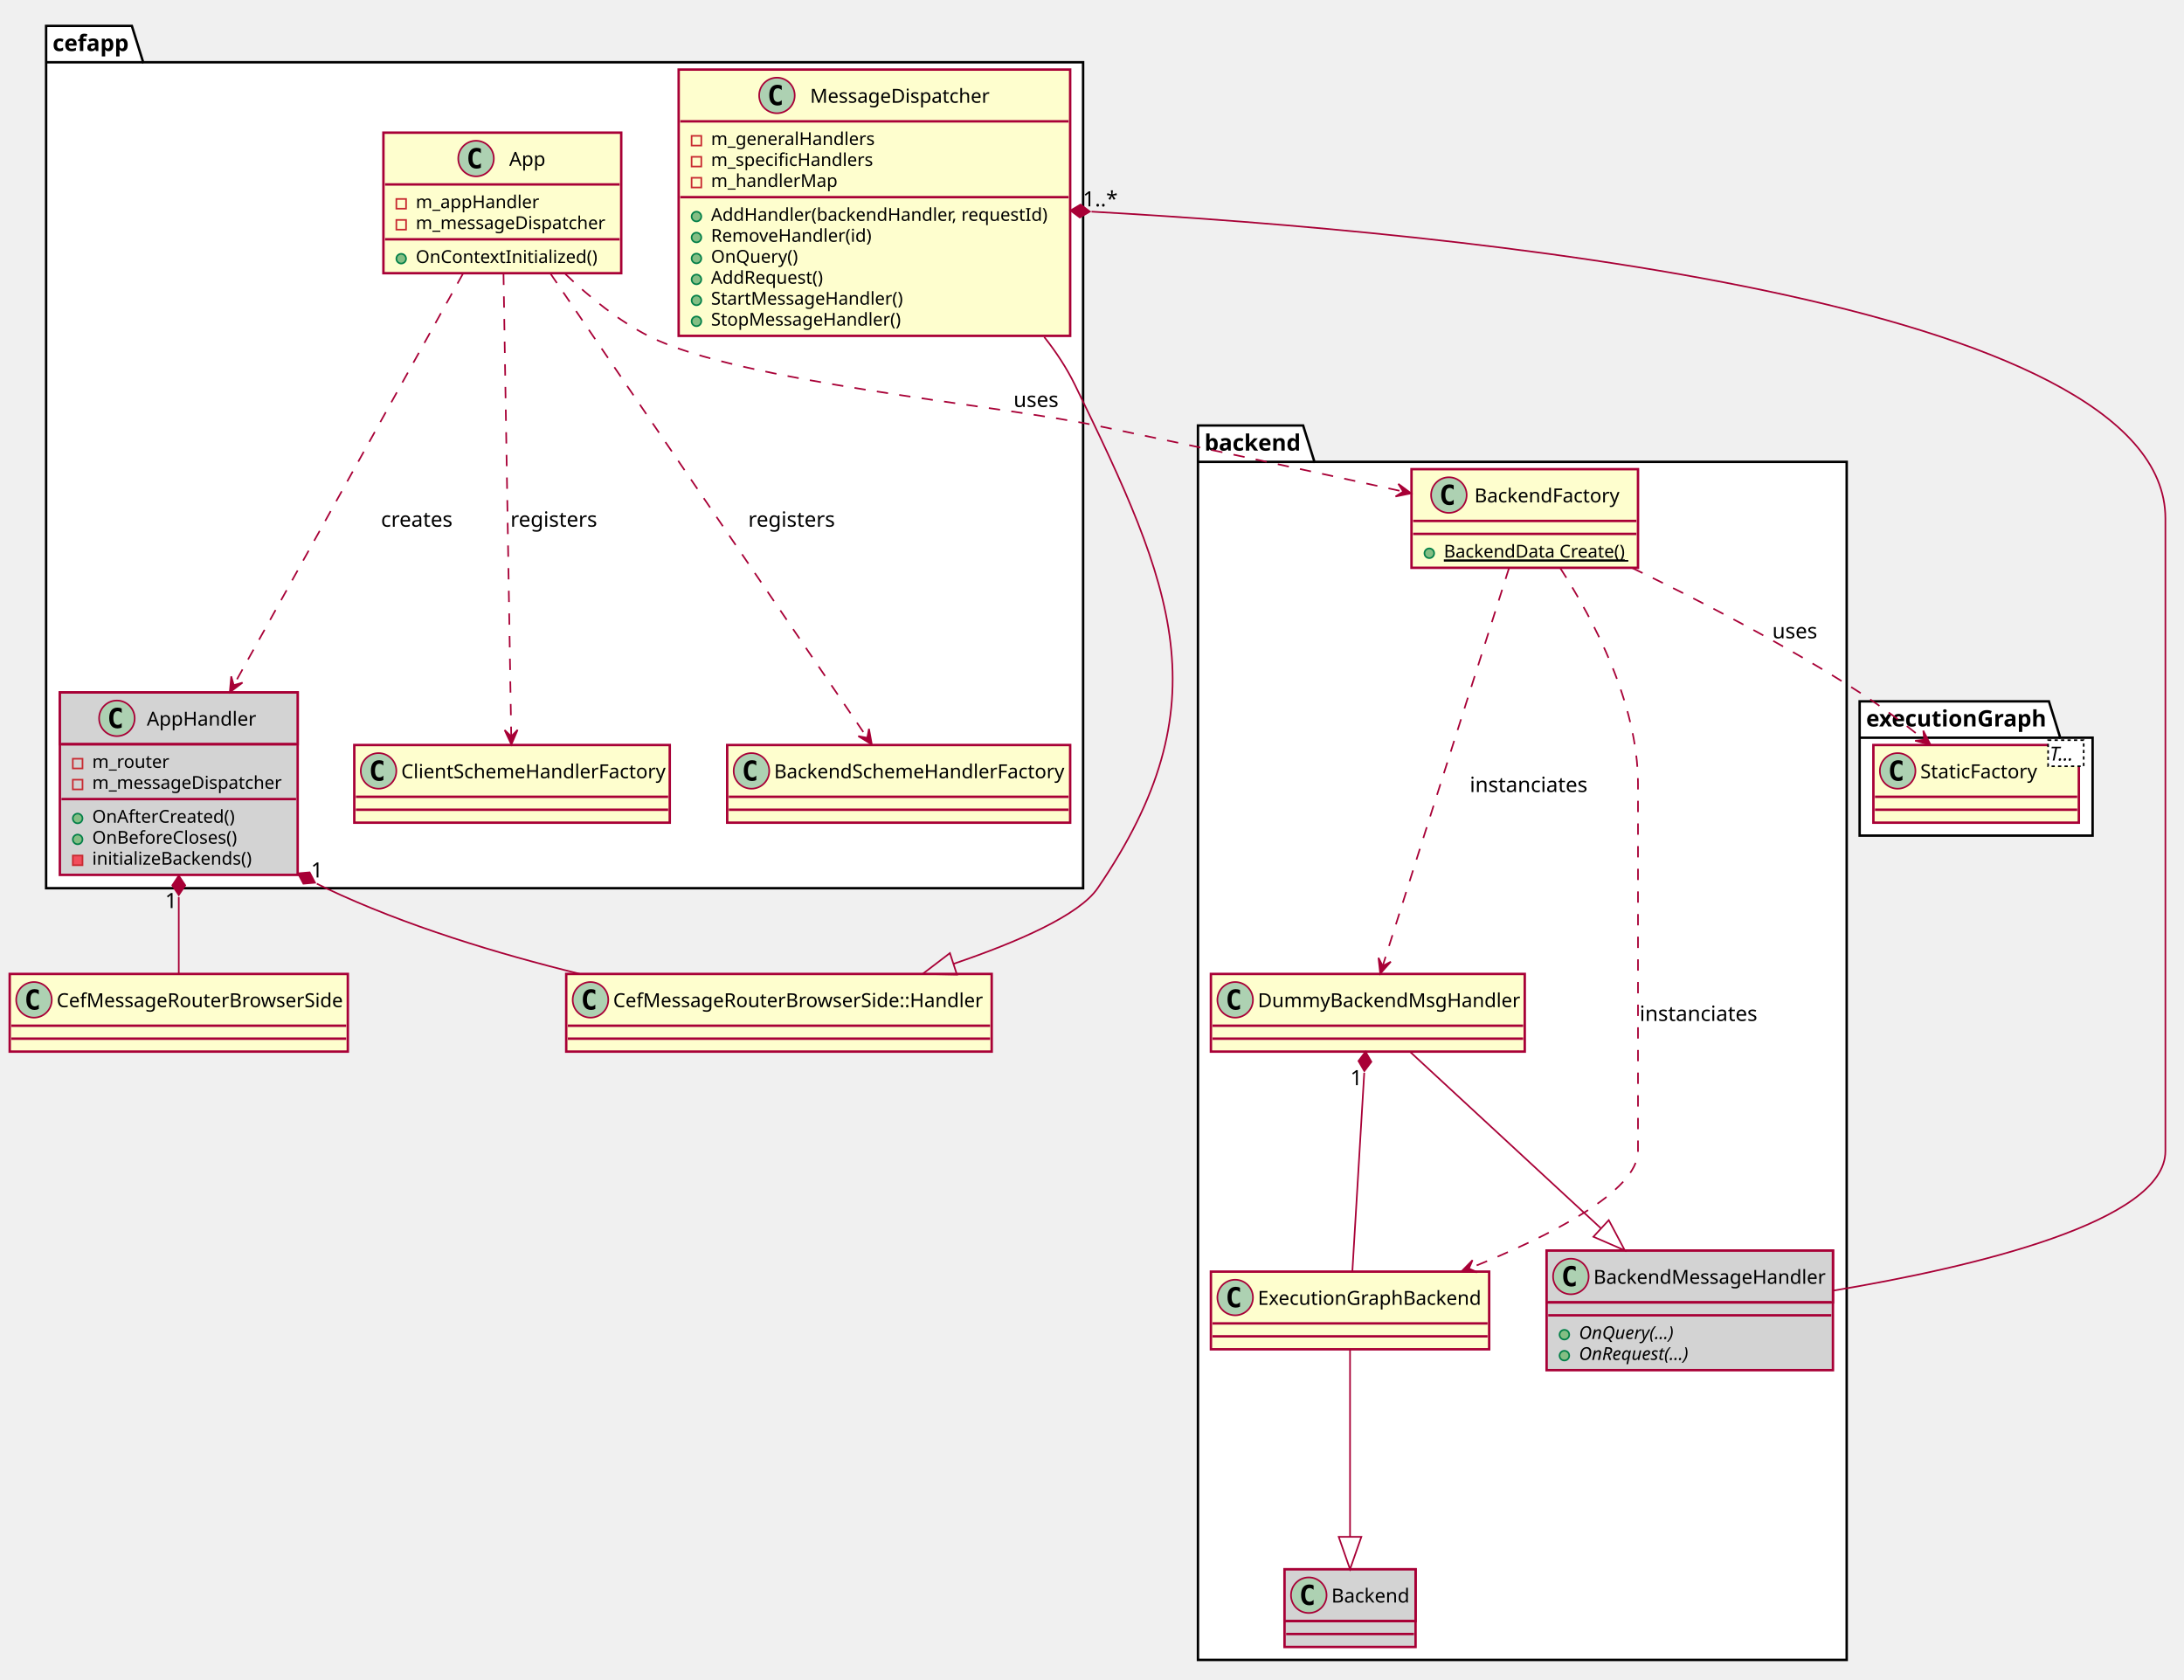
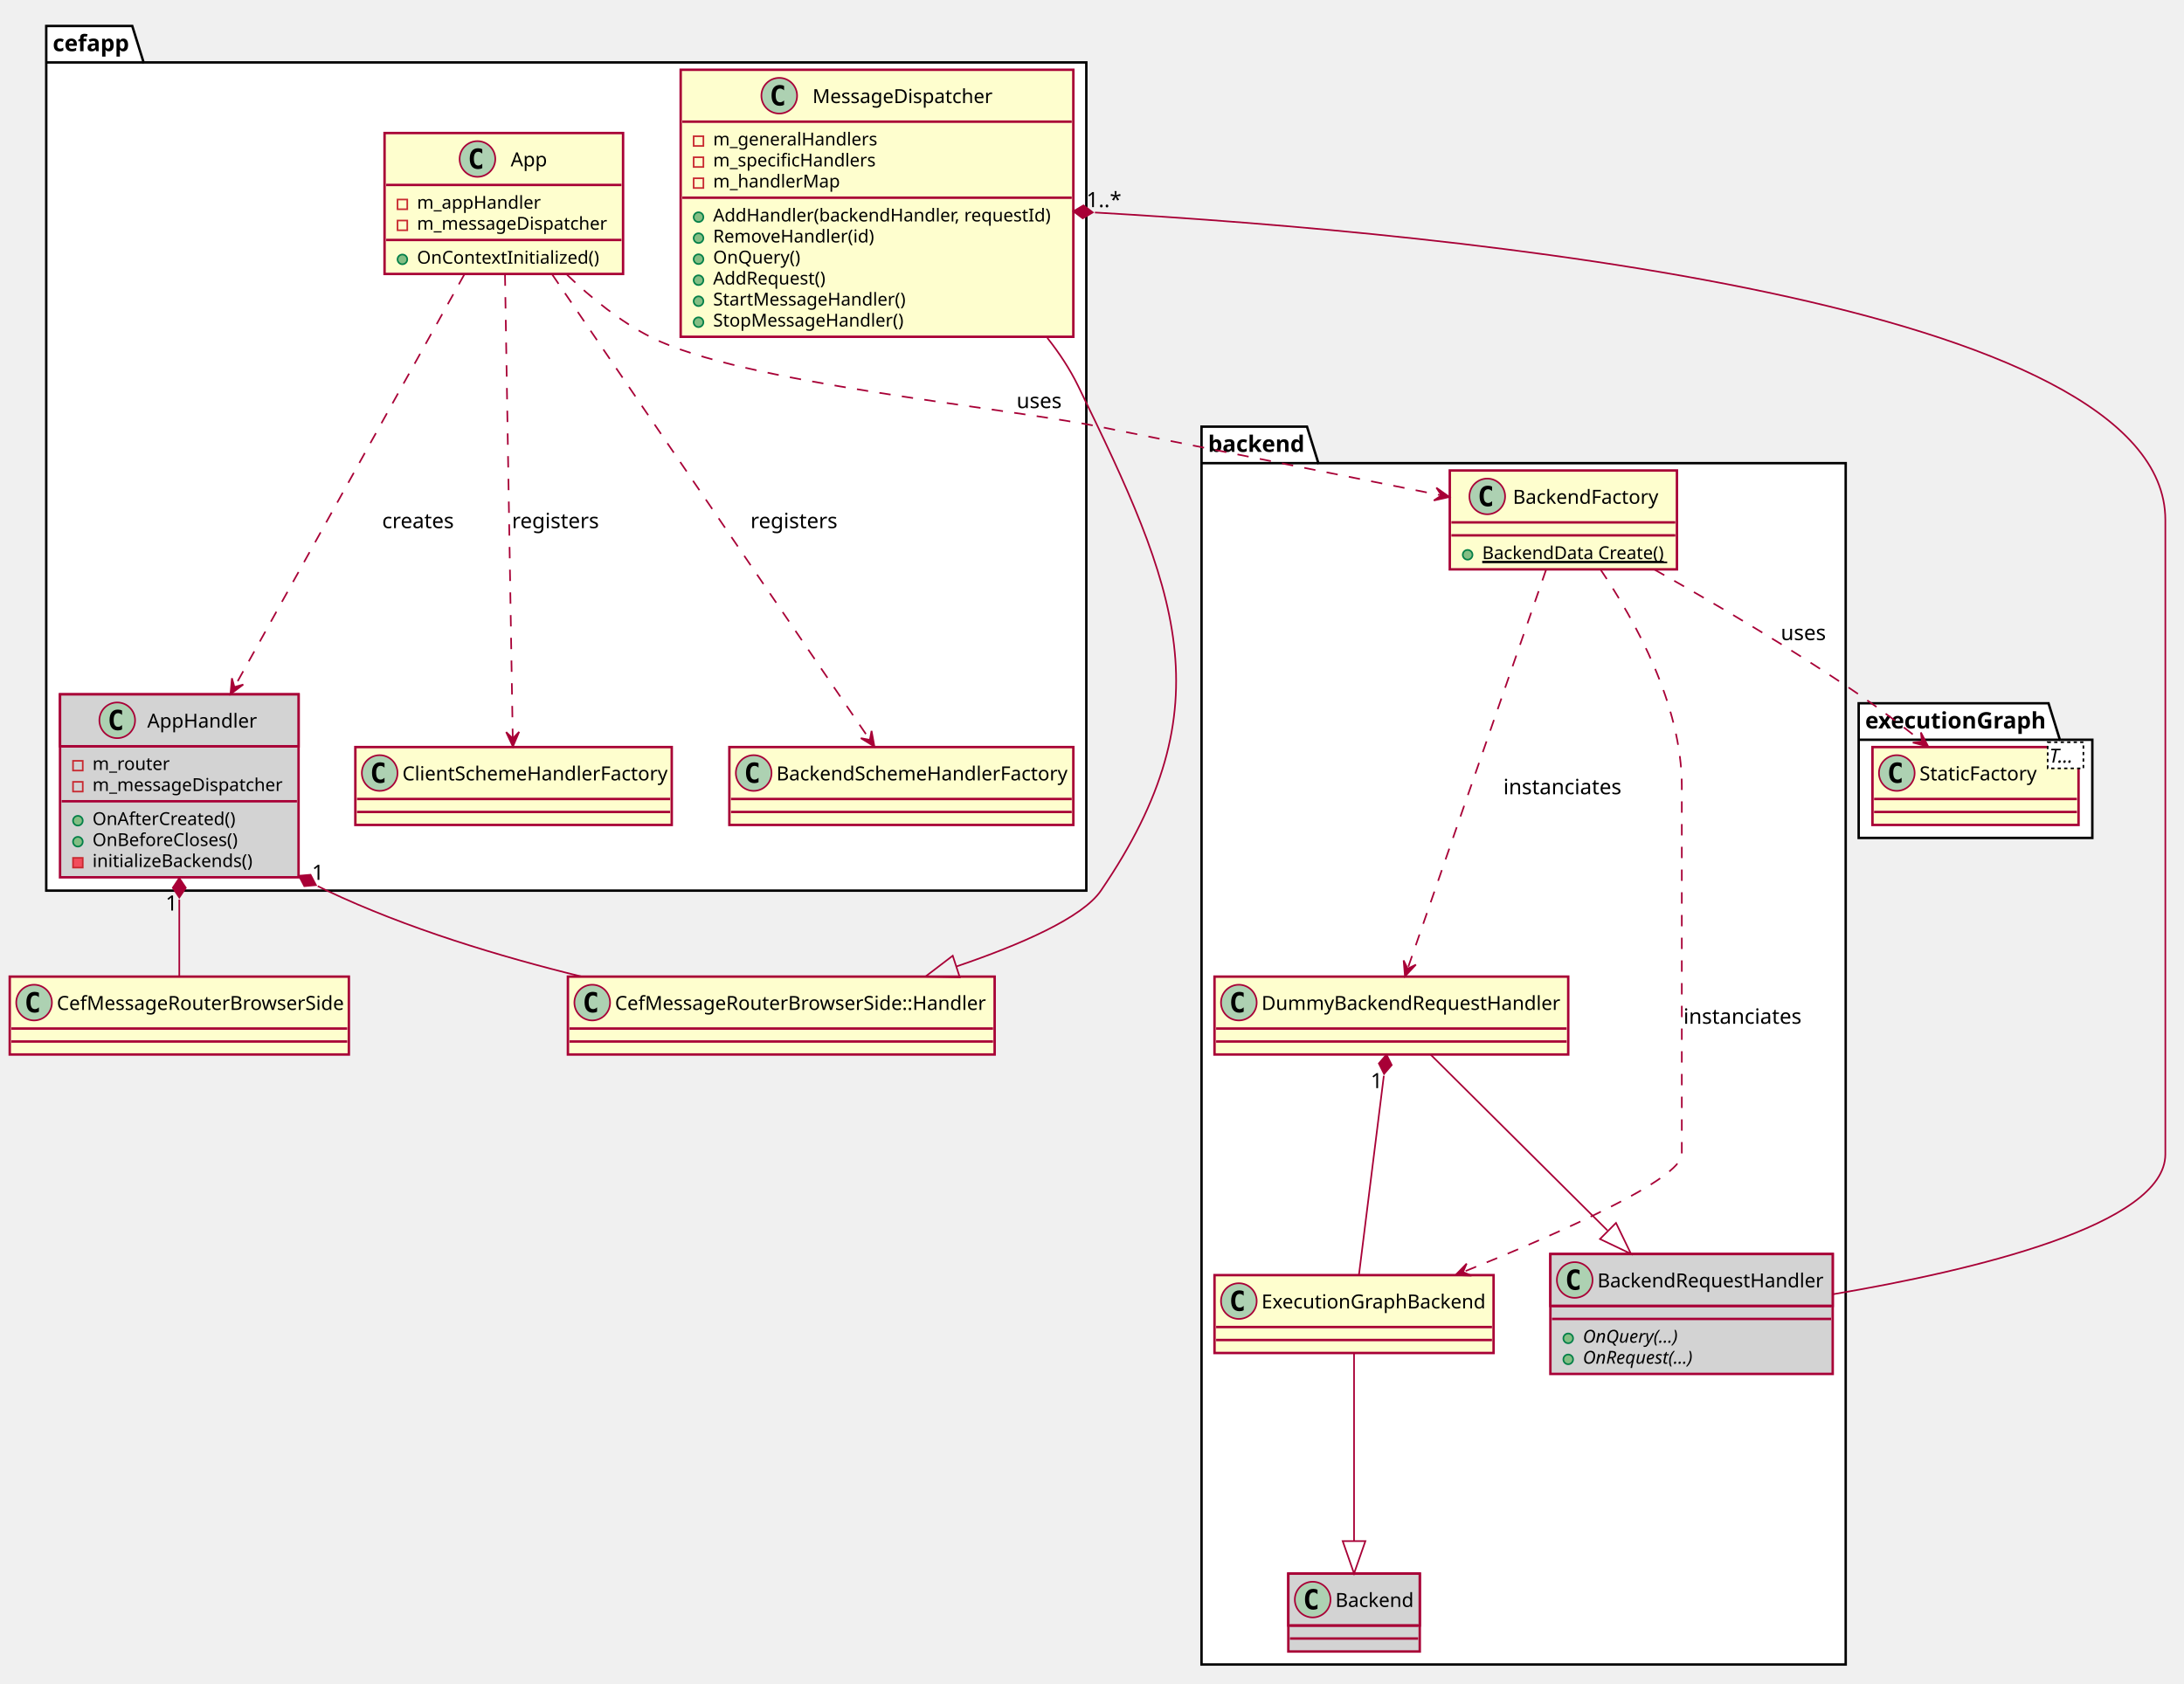
- <svg xmlns="http://www.w3.org/2000/svg" contentScriptType="application/ecmascript" contentStyleType="text/css" height="1038px" preserveAspectRatio="none" style="width:1350px;height:1038px;" version="1.1" viewBox="0 0 1350 1038" width="1350px" zoomAndPan="magnify">
+ <svg xmlns="http://www.w3.org/2000/svg" contentScriptType="application/ecmascript" contentStyleType="text/css" height="1038px" preserveAspectRatio="none" style="width:1346px;height:1038px;" version="1.1" viewBox="0 0 1346 1038" width="1346px" zoomAndPan="magnify">
  <defs />
  <g>
    <polygon fill="#FFFFFF" points="28.5,16,81.5,16,88.5,38.488,669.5,38.488,669.5,549,28.5,549,28.5,16" style="stroke: #000000; stroke-width: 1.5;" />
    <line style="stroke: #000000; stroke-width: 1.5;" x1="28.5" x2="88.5" y1="38.488" y2="38.488" />
    <text fill="#000000" font-family="sans-serif" font-size="14" font-weight="bold" lengthAdjust="spacingAndGlyphs" textLength="47" x="32.5" y="31.535">cefapp</text>
-     <polygon fill="#FFFFFF" points="740.5,263,805.5,263,812.5,285.488,1141.5,285.488,1141.5,1026,740.5,1026,740.5,263" style="stroke: #000000; stroke-width: 1.5;" />
+     <polygon fill="#FFFFFF" points="740.5,263,805.5,263,812.5,285.488,1137.5,285.488,1137.5,1026,740.5,1026,740.5,263" style="stroke: #000000; stroke-width: 1.5;" />
    <line style="stroke: #000000; stroke-width: 1.5;" x1="740.5" x2="812.5" y1="285.488" y2="285.488" />
    <text fill="#000000" font-family="sans-serif" font-size="14" font-weight="bold" lengthAdjust="spacingAndGlyphs" textLength="59" x="744.5" y="278.535">backend</text>
-     <polygon fill="#FFFFFF" points="1149.5,433.5,1266.5,433.5,1273.5,455.988,1293.5,455.988,1293.5,516.5,1149.5,516.5,1149.5,433.5" style="stroke: #000000; stroke-width: 1.5;" />
-     <line style="stroke: #000000; stroke-width: 1.5;" x1="1149.5" x2="1273.5" y1="455.988" y2="455.988" />
-     <text fill="#000000" font-family="sans-serif" font-size="14" font-weight="bold" lengthAdjust="spacingAndGlyphs" textLength="111" x="1153.5" y="449.035">executionGraph</text>
+     <polygon fill="#FFFFFF" points="1145.5,433.5,1262.5,433.5,1269.5,455.988,1289.5,455.988,1289.5,516.5,1145.5,516.5,1145.5,433.5" style="stroke: #000000; stroke-width: 1.5;" />
+     <line style="stroke: #000000; stroke-width: 1.5;" x1="1145.5" x2="1269.5" y1="455.988" y2="455.988" />
+     <text fill="#000000" font-family="sans-serif" font-size="14" font-weight="bold" lengthAdjust="spacingAndGlyphs" textLength="111" x="1149.5" y="449.035">executionGraph</text>
    <rect fill="#FEFECE" height="86.865" id="cefapp::App" style="stroke: #A80036; stroke-width: 1.5;" width="147" x="237" y="82" />
    <ellipse cx="294.25" cy="98" fill="#ADD1B2" rx="11" ry="11" style="stroke: #A80036; stroke-width: 1.0;" />
    <path d="M297.223,103.643 Q296.642,103.942 296.003,104.091 Q295.364,104.241 294.658,104.241 Q292.151,104.241 290.832,102.589 Q289.512,100.937 289.512,97.816 Q289.512,94.686 290.832,93.035 Q292.151,91.383 294.658,91.383 Q295.364,91.383 296.011,91.532 Q296.659,91.682 297.223,91.981 L297.223,94.703 Q296.592,94.122 295.999,93.852 Q295.405,93.582 294.774,93.582 Q293.43,93.582 292.745,94.649 Q292.06,95.716 292.06,97.816 Q292.06,99.908 292.745,100.974 Q293.43,102.041 294.774,102.041 Q295.405,102.041 295.999,101.771 Q296.592,101.501 297.223,100.92 Z " />
    <text fill="#000000" font-family="sans-serif" font-size="12" lengthAdjust="spacingAndGlyphs" textLength="24" x="314.75" y="102.535">App</text>
    <line style="stroke: #A80036; stroke-width: 1.5;" x1="238" x2="383" y1="114" y2="114" />
    <rect fill="none" height="6" style="stroke: #C82930; stroke-width: 1.0;" width="6" x="245" y="122.978" />
    <text fill="#000000" font-family="sans-serif" font-size="11" lengthAdjust="spacingAndGlyphs" textLength="78" x="257" y="128.635">m_appHandler</text>
    <rect fill="none" height="6" style="stroke: #C82930; stroke-width: 1.0;" width="6" x="245" y="135.933" />
    <text fill="#000000" font-family="sans-serif" font-size="11" lengthAdjust="spacingAndGlyphs" textLength="121" x="257" y="141.59">m_messageDispatcher</text>
    <line style="stroke: #A80036; stroke-width: 1.5;" x1="238" x2="383" y1="147.91" y2="147.91" />
    <ellipse cx="248" cy="159.888" fill="#84BE84" rx="3" ry="3" style="stroke: #038048; stroke-width: 1.0;" />
    <text fill="#000000" font-family="sans-serif" font-size="11" lengthAdjust="spacingAndGlyphs" textLength="118" x="257" y="162.545">OnContextInitialized()</text>
    <rect fill="#D3D3D3" height="112.775" id="cefapp::AppHandler" style="stroke: #A80036; stroke-width: 1.5;" width="147" x="37" y="428" />
    <rect fill="#D3D3D3" height="32" style="stroke: #A80036; stroke-width: 1.5;" width="147" x="37" y="428" />
    <ellipse cx="72.25" cy="444" fill="#ADD1B2" rx="11" ry="11" style="stroke: #A80036; stroke-width: 1.0;" />
    <path d="M75.223,449.643 Q74.642,449.942 74.003,450.091 Q73.364,450.241 72.658,450.241 Q70.151,450.241 68.832,448.589 Q67.512,446.937 67.512,443.816 Q67.512,440.687 68.832,439.035 Q70.151,437.383 72.658,437.383 Q73.364,437.383 74.011,437.532 Q74.659,437.682 75.223,437.981 L75.223,440.703 Q74.592,440.122 73.999,439.852 Q73.405,439.582 72.774,439.582 Q71.43,439.582 70.745,440.649 Q70.06,441.716 70.06,443.816 Q70.06,445.908 70.745,446.974 Q71.43,448.041 72.774,448.041 Q73.405,448.041 73.999,447.771 Q74.592,447.502 75.223,446.92 Z " />
    <text fill="#000000" font-family="sans-serif" font-size="12" lengthAdjust="spacingAndGlyphs" textLength="70" x="90.75" y="448.535">AppHandler</text>
    <line style="stroke: #A80036; stroke-width: 1.5;" x1="38" x2="183" y1="460" y2="460" />
    <rect fill="none" height="6" style="stroke: #C82930; stroke-width: 1.0;" width="6" x="45" y="468.978" />
    <text fill="#000000" font-family="sans-serif" font-size="11" lengthAdjust="spacingAndGlyphs" textLength="50" x="57" y="474.635">m_router</text>
    <rect fill="none" height="6" style="stroke: #C82930; stroke-width: 1.0;" width="6" x="45" y="481.933" />
    <text fill="#000000" font-family="sans-serif" font-size="11" lengthAdjust="spacingAndGlyphs" textLength="121" x="57" y="487.59">m_messageDispatcher</text>
    <line style="stroke: #A80036; stroke-width: 1.5;" x1="38" x2="183" y1="493.91" y2="493.91" />
    <ellipse cx="48" cy="505.888" fill="#84BE84" rx="3" ry="3" style="stroke: #038048; stroke-width: 1.0;" />
    <text fill="#000000" font-family="sans-serif" font-size="11" lengthAdjust="spacingAndGlyphs" textLength="93" x="57" y="508.545">OnAfterCreated()</text>
    <ellipse cx="48" cy="518.843" fill="#84BE84" rx="3" ry="3" style="stroke: #038048; stroke-width: 1.0;" />
    <text fill="#000000" font-family="sans-serif" font-size="11" lengthAdjust="spacingAndGlyphs" textLength="94" x="57" y="521.5">OnBeforeCloses()</text>
    <rect fill="#F24D5C" height="6" style="stroke: #C82930; stroke-width: 1.0;" width="6" x="45" y="528.798" />
    <text fill="#000000" font-family="sans-serif" font-size="11" lengthAdjust="spacingAndGlyphs" textLength="102" x="57" y="534.455">initializeBackends()</text>
    <rect fill="#FEFECE" height="164.596" id="cefapp::MessageDispatcher" style="stroke: #A80036; stroke-width: 1.5;" width="242" x="419.5" y="43" />
    <ellipse cx="480.25" cy="59" fill="#ADD1B2" rx="11" ry="11" style="stroke: #A80036; stroke-width: 1.0;" />
    <path d="M483.223,64.643 Q482.642,64.942 482.003,65.091 Q481.364,65.241 480.658,65.241 Q478.151,65.241 476.832,63.589 Q475.512,61.937 475.512,58.816 Q475.512,55.687 476.832,54.035 Q478.151,52.383 480.658,52.383 Q481.364,52.383 482.011,52.532 Q482.659,52.682 483.223,52.98 L483.223,55.703 Q482.592,55.122 481.999,54.852 Q481.405,54.583 480.774,54.583 Q479.43,54.583 478.745,55.649 Q478.06,56.716 478.06,58.816 Q478.06,60.908 478.745,61.974 Q479.43,63.041 480.774,63.041 Q481.405,63.041 481.999,62.771 Q482.592,62.502 483.223,61.92 Z " />
    <text fill="#000000" font-family="sans-serif" font-size="12" lengthAdjust="spacingAndGlyphs" textLength="112" x="500.75" y="63.535">MessageDispatcher</text>
    <line style="stroke: #A80036; stroke-width: 1.5;" x1="420.5" x2="660.5" y1="75" y2="75" />
    <rect fill="none" height="6" style="stroke: #C82930; stroke-width: 1.0;" width="6" x="427.5" y="83.978" />
    <text fill="#000000" font-family="sans-serif" font-size="11" lengthAdjust="spacingAndGlyphs" textLength="104" x="439.5" y="89.635">m_generalHandlers</text>
    <rect fill="none" height="6" style="stroke: #C82930; stroke-width: 1.0;" width="6" x="427.5" y="96.933" />
    <text fill="#000000" font-family="sans-serif" font-size="11" lengthAdjust="spacingAndGlyphs" textLength="105" x="439.5" y="102.59">m_specificHandlers</text>
    <rect fill="none" height="6" style="stroke: #C82930; stroke-width: 1.0;" width="6" x="427.5" y="109.888" />
    <text fill="#000000" font-family="sans-serif" font-size="11" lengthAdjust="spacingAndGlyphs" textLength="79" x="439.5" y="115.545">m_handlerMap</text>
    <line style="stroke: #A80036; stroke-width: 1.5;" x1="420.5" x2="660.5" y1="121.865" y2="121.865" />
    <ellipse cx="430.5" cy="133.843" fill="#84BE84" rx="3" ry="3" style="stroke: #038048; stroke-width: 1.0;" />
    <text fill="#000000" font-family="sans-serif" font-size="11" lengthAdjust="spacingAndGlyphs" textLength="216" x="439.5" y="136.5">AddHandler(backendHandler, requestId)</text>
    <ellipse cx="430.5" cy="146.798" fill="#84BE84" rx="3" ry="3" style="stroke: #038048; stroke-width: 1.0;" />
    <text fill="#000000" font-family="sans-serif" font-size="11" lengthAdjust="spacingAndGlyphs" textLength="102" x="439.5" y="149.455">RemoveHandler(id)</text>
    <ellipse cx="430.5" cy="159.753" fill="#84BE84" rx="3" ry="3" style="stroke: #038048; stroke-width: 1.0;" />
    <text fill="#000000" font-family="sans-serif" font-size="11" lengthAdjust="spacingAndGlyphs" textLength="57" x="439.5" y="162.41">OnQuery()</text>
    <ellipse cx="430.5" cy="172.708" fill="#84BE84" rx="3" ry="3" style="stroke: #038048; stroke-width: 1.0;" />
    <text fill="#000000" font-family="sans-serif" font-size="11" lengthAdjust="spacingAndGlyphs" textLength="73" x="439.5" y="175.365">AddRequest()</text>
    <ellipse cx="430.5" cy="185.663" fill="#84BE84" rx="3" ry="3" style="stroke: #038048; stroke-width: 1.0;" />
    <text fill="#000000" font-family="sans-serif" font-size="11" lengthAdjust="spacingAndGlyphs" textLength="121" x="439.5" y="188.32">StartMessageHandler()</text>
    <ellipse cx="430.5" cy="198.618" fill="#84BE84" rx="3" ry="3" style="stroke: #038048; stroke-width: 1.0;" />
    <text fill="#000000" font-family="sans-serif" font-size="11" lengthAdjust="spacingAndGlyphs" textLength="120" x="439.5" y="201.275">StopMessageHandler()</text>
    <rect fill="#FEFECE" height="48" id="cefapp::ClientSchemeHandlerFactory" style="stroke: #A80036; stroke-width: 1.5;" width="195" x="219" y="460.5" />
    <ellipse cx="234" cy="476.5" fill="#ADD1B2" rx="11" ry="11" style="stroke: #A80036; stroke-width: 1.0;" />
    <path d="M236.973,482.143 Q236.392,482.442 235.753,482.591 Q235.114,482.741 234.408,482.741 Q231.901,482.741 230.582,481.089 Q229.262,479.437 229.262,476.316 Q229.262,473.187 230.582,471.535 Q231.901,469.883 234.408,469.883 Q235.114,469.883 235.761,470.032 Q236.409,470.182 236.973,470.481 L236.973,473.203 Q236.342,472.622 235.749,472.352 Q235.155,472.082 234.524,472.082 Q233.18,472.082 232.495,473.149 Q231.81,474.216 231.81,476.316 Q231.81,478.408 232.495,479.474 Q233.18,480.541 234.524,480.541 Q235.155,480.541 235.749,480.271 Q236.342,480.002 236.973,479.42 Z " />
    <text fill="#000000" font-family="sans-serif" font-size="12" lengthAdjust="spacingAndGlyphs" textLength="163" x="248" y="481.035">ClientSchemeHandlerFactory</text>
    <line style="stroke: #A80036; stroke-width: 1.5;" x1="220" x2="413" y1="492.5" y2="492.5" />
    <line style="stroke: #A80036; stroke-width: 1.5;" x1="220" x2="413" y1="500.5" y2="500.5" />
    <rect fill="#FEFECE" height="48" id="cefapp::BackendSchemeHandlerFactory" style="stroke: #A80036; stroke-width: 1.5;" width="212" x="449.5" y="460.5" />
    <ellipse cx="464.5" cy="476.5" fill="#ADD1B2" rx="11" ry="11" style="stroke: #A80036; stroke-width: 1.0;" />
    <path d="M467.473,482.143 Q466.892,482.442 466.253,482.591 Q465.614,482.741 464.908,482.741 Q462.401,482.741 461.082,481.089 Q459.762,479.437 459.762,476.316 Q459.762,473.187 461.082,471.535 Q462.401,469.883 464.908,469.883 Q465.614,469.883 466.261,470.032 Q466.909,470.182 467.473,470.481 L467.473,473.203 Q466.842,472.622 466.249,472.352 Q465.655,472.082 465.024,472.082 Q463.68,472.082 462.995,473.149 Q462.31,474.216 462.31,476.316 Q462.31,478.408 462.995,479.474 Q463.68,480.541 465.024,480.541 Q465.655,480.541 466.249,480.271 Q466.842,480.002 467.473,479.42 Z " />
    <text fill="#000000" font-family="sans-serif" font-size="12" lengthAdjust="spacingAndGlyphs" textLength="180" x="478.5" y="481.035">BackendSchemeHandlerFactory</text>
    <line style="stroke: #A80036; stroke-width: 1.5;" x1="450.5" x2="660.5" y1="492.5" y2="492.5" />
    <line style="stroke: #A80036; stroke-width: 1.5;" x1="450.5" x2="660.5" y1="500.5" y2="500.5" />
-     <rect fill="#D3D3D3" height="73.91" id="backend::BackendMessageHandler" style="stroke: #A80036; stroke-width: 1.5;" width="177" x="956" y="773" />
-     <rect fill="#D3D3D3" height="32" style="stroke: #A80036; stroke-width: 1.5;" width="177" x="956" y="773" />
-     <ellipse cx="971" cy="789" fill="#ADD1B2" rx="11" ry="11" style="stroke: #A80036; stroke-width: 1.0;" />
-     <path d="M973.973,794.643 Q973.392,794.942 972.753,795.091 Q972.114,795.241 971.408,795.241 Q968.901,795.241 967.582,793.589 Q966.262,791.937 966.262,788.816 Q966.262,785.687 967.582,784.035 Q968.901,782.383 971.408,782.383 Q972.114,782.383 972.761,782.532 Q973.409,782.682 973.973,782.981 L973.973,785.703 Q973.342,785.122 972.749,784.852 Q972.155,784.582 971.524,784.582 Q970.18,784.582 969.495,785.649 Q968.81,786.716 968.81,788.816 Q968.81,790.908 969.495,791.974 Q970.18,793.041 971.524,793.041 Q972.155,793.041 972.749,792.771 Q973.342,792.501 973.973,791.92 Z " />
-     <text fill="#000000" font-family="sans-serif" font-size="12" lengthAdjust="spacingAndGlyphs" textLength="145" x="985" y="793.535">BackendMessageHandler</text>
-     <line style="stroke: #A80036; stroke-width: 1.5;" x1="957" x2="1132" y1="805" y2="805" />
-     <line style="stroke: #A80036; stroke-width: 1.5;" x1="957" x2="1132" y1="813" y2="813" />
-     <ellipse cx="967" cy="824.977" fill="#84BE84" rx="3" ry="3" style="stroke: #038048; stroke-width: 1.0;" />
-     <text fill="#000000" font-family="sans-serif" font-size="11" font-style="italic" lengthAdjust="spacingAndGlyphs" textLength="66" x="976" y="827.635">OnQuery(...)</text>
-     <ellipse cx="967" cy="837.933" fill="#84BE84" rx="3" ry="3" style="stroke: #038048; stroke-width: 1.0;" />
-     <text fill="#000000" font-family="sans-serif" font-size="11" font-style="italic" lengthAdjust="spacingAndGlyphs" textLength="76" x="976" y="840.59">OnRequest(...)</text>
+     <rect fill="#D3D3D3" height="73.91" id="backend::BackendRequestHandler" style="stroke: #A80036; stroke-width: 1.5;" width="174" x="955.5" y="773" />
+     <rect fill="#D3D3D3" height="32" style="stroke: #A80036; stroke-width: 1.5;" width="174" x="955.5" y="773" />
+     <ellipse cx="970.5" cy="789" fill="#ADD1B2" rx="11" ry="11" style="stroke: #A80036; stroke-width: 1.0;" />
+     <path d="M973.473,794.643 Q972.892,794.942 972.253,795.091 Q971.614,795.241 970.908,795.241 Q968.401,795.241 967.082,793.589 Q965.762,791.937 965.762,788.816 Q965.762,785.687 967.082,784.035 Q968.401,782.383 970.908,782.383 Q971.614,782.383 972.261,782.532 Q972.909,782.682 973.473,782.981 L973.473,785.703 Q972.842,785.122 972.249,784.852 Q971.655,784.582 971.024,784.582 Q969.68,784.582 968.995,785.649 Q968.31,786.716 968.31,788.816 Q968.31,790.908 968.995,791.974 Q969.68,793.041 971.024,793.041 Q971.655,793.041 972.249,792.771 Q972.842,792.501 973.473,791.92 Z " />
+     <text fill="#000000" font-family="sans-serif" font-size="12" lengthAdjust="spacingAndGlyphs" textLength="142" x="984.5" y="793.535">BackendRequestHandler</text>
+     <line style="stroke: #A80036; stroke-width: 1.5;" x1="956.5" x2="1128.5" y1="805" y2="805" />
+     <line style="stroke: #A80036; stroke-width: 1.5;" x1="956.5" x2="1128.5" y1="813" y2="813" />
+     <ellipse cx="966.5" cy="824.977" fill="#84BE84" rx="3" ry="3" style="stroke: #038048; stroke-width: 1.0;" />
+     <text fill="#000000" font-family="sans-serif" font-size="11" font-style="italic" lengthAdjust="spacingAndGlyphs" textLength="66" x="975.5" y="827.635">OnQuery(...)</text>
+     <ellipse cx="966.5" cy="837.933" fill="#84BE84" rx="3" ry="3" style="stroke: #038048; stroke-width: 1.0;" />
+     <text fill="#000000" font-family="sans-serif" font-size="11" font-style="italic" lengthAdjust="spacingAndGlyphs" textLength="76" x="975.5" y="840.59">OnRequest(...)</text>
    <rect fill="#D3D3D3" height="48" id="backend::Backend" style="stroke: #A80036; stroke-width: 1.5;" width="81" x="794" y="970" />
    <rect fill="#D3D3D3" height="32" style="stroke: #A80036; stroke-width: 1.5;" width="81" x="794" y="970" />
    <ellipse cx="809" cy="986" fill="#ADD1B2" rx="11" ry="11" style="stroke: #A80036; stroke-width: 1.0;" />
    <path d="M811.973,991.643 Q811.392,991.942 810.753,992.091 Q810.114,992.241 809.408,992.241 Q806.901,992.241 805.582,990.589 Q804.262,988.937 804.262,985.816 Q804.262,982.687 805.582,981.035 Q806.901,979.383 809.408,979.383 Q810.114,979.383 810.761,979.532 Q811.409,979.682 811.973,979.981 L811.973,982.703 Q811.342,982.122 810.749,981.852 Q810.155,981.582 809.524,981.582 Q808.18,981.582 807.495,982.649 Q806.81,983.716 806.81,985.816 Q806.81,987.908 807.495,988.974 Q808.18,990.041 809.524,990.041 Q810.155,990.041 810.749,989.771 Q811.342,989.501 811.973,988.92 Z " />
    <text fill="#000000" font-family="sans-serif" font-size="12" lengthAdjust="spacingAndGlyphs" textLength="49" x="823" y="990.535">Backend</text>
    <line style="stroke: #A80036; stroke-width: 1.5;" x1="795" x2="874" y1="1002" y2="1002" />
    <line style="stroke: #A80036; stroke-width: 1.5;" x1="795" x2="874" y1="1010" y2="1010" />
-     <rect fill="#FEFECE" height="60.955" id="backend::BackendFactory" style="stroke: #A80036; stroke-width: 1.5;" width="140" x="872.5" y="290" />
-     <ellipse cx="895.6" cy="306" fill="#ADD1B2" rx="11" ry="11" style="stroke: #A80036; stroke-width: 1.0;" />
-     <path d="M898.573,311.643 Q897.992,311.942 897.353,312.091 Q896.714,312.241 896.008,312.241 Q893.501,312.241 892.182,310.589 Q890.862,308.937 890.862,305.816 Q890.862,302.687 892.182,301.035 Q893.501,299.383 896.008,299.383 Q896.714,299.383 897.361,299.532 Q898.009,299.682 898.573,299.981 L898.573,302.703 Q897.942,302.122 897.349,301.852 Q896.755,301.582 896.124,301.582 Q894.78,301.582 894.095,302.649 Q893.41,303.716 893.41,305.816 Q893.41,307.908 894.095,308.974 Q894.78,310.041 896.124,310.041 Q896.755,310.041 897.349,309.771 Q897.942,309.502 898.573,308.92 Z " />
-     <text fill="#000000" font-family="sans-serif" font-size="12" lengthAdjust="spacingAndGlyphs" textLength="90" x="911.4" y="310.535">BackendFactory</text>
-     <line style="stroke: #A80036; stroke-width: 1.5;" x1="873.5" x2="1011.5" y1="322" y2="322" />
-     <line style="stroke: #A80036; stroke-width: 1.5;" x1="873.5" x2="1011.5" y1="330" y2="330" />
-     <ellipse cx="883.5" cy="341.978" fill="#84BE84" rx="3" ry="3" style="stroke: #038048; stroke-width: 1.0;" />
-     <text fill="#000000" font-family="sans-serif" font-size="11" lengthAdjust="spacingAndGlyphs" text-decoration="underline" textLength="114" x="892.5" y="344.635">BackendData Create()</text>
-     <line style="stroke: #000000; stroke-width: 1.0;" x1="892.5" x2="1006.5" y1="346.635" y2="346.635" />
-     <rect fill="#FEFECE" height="48" id="backend::DummyBackendMsgHandler" style="stroke: #A80036; stroke-width: 1.5;" width="194" x="748.5" y="602" />
+     <rect fill="#FEFECE" height="60.955" id="backend::BackendFactory" style="stroke: #A80036; stroke-width: 1.5;" width="140" x="893.5" y="290" />
+     <ellipse cx="916.6" cy="306" fill="#ADD1B2" rx="11" ry="11" style="stroke: #A80036; stroke-width: 1.0;" />
+     <path d="M919.573,311.643 Q918.992,311.942 918.353,312.091 Q917.714,312.241 917.008,312.241 Q914.501,312.241 913.182,310.589 Q911.862,308.937 911.862,305.816 Q911.862,302.687 913.182,301.035 Q914.501,299.383 917.008,299.383 Q917.714,299.383 918.361,299.532 Q919.009,299.682 919.573,299.981 L919.573,302.703 Q918.942,302.122 918.349,301.852 Q917.755,301.582 917.124,301.582 Q915.78,301.582 915.095,302.649 Q914.41,303.716 914.41,305.816 Q914.41,307.908 915.095,308.974 Q915.78,310.041 917.124,310.041 Q917.755,310.041 918.349,309.771 Q918.942,309.502 919.573,308.92 Z " />
+     <text fill="#000000" font-family="sans-serif" font-size="12" lengthAdjust="spacingAndGlyphs" textLength="90" x="932.4" y="310.535">BackendFactory</text>
+     <line style="stroke: #A80036; stroke-width: 1.5;" x1="894.5" x2="1032.5" y1="322" y2="322" />
+     <line style="stroke: #A80036; stroke-width: 1.5;" x1="894.5" x2="1032.5" y1="330" y2="330" />
+     <ellipse cx="904.5" cy="341.978" fill="#84BE84" rx="3" ry="3" style="stroke: #038048; stroke-width: 1.0;" />
+     <text fill="#000000" font-family="sans-serif" font-size="11" lengthAdjust="spacingAndGlyphs" text-decoration="underline" textLength="114" x="913.5" y="344.635">BackendData Create()</text>
+     <line style="stroke: #000000; stroke-width: 1.0;" x1="913.5" x2="1027.5" y1="346.635" y2="346.635" />
+     <rect fill="#FEFECE" height="48" id="backend::DummyBackendRequestHandler" style="stroke: #A80036; stroke-width: 1.5;" width="218" x="748.5" y="602" />
    <ellipse cx="763.5" cy="618" fill="#ADD1B2" rx="11" ry="11" style="stroke: #A80036; stroke-width: 1.0;" />
    <path d="M766.473,623.643 Q765.892,623.942 765.253,624.091 Q764.614,624.241 763.908,624.241 Q761.401,624.241 760.082,622.589 Q758.762,620.937 758.762,617.816 Q758.762,614.687 760.082,613.035 Q761.401,611.383 763.908,611.383 Q764.614,611.383 765.261,611.532 Q765.909,611.682 766.473,611.981 L766.473,614.703 Q765.842,614.122 765.249,613.852 Q764.655,613.582 764.024,613.582 Q762.68,613.582 761.995,614.649 Q761.31,615.716 761.31,617.816 Q761.31,619.908 761.995,620.974 Q762.68,622.041 764.024,622.041 Q764.655,622.041 765.249,621.771 Q765.842,621.501 766.473,620.92 Z " />
-     <text fill="#000000" font-family="sans-serif" font-size="12" lengthAdjust="spacingAndGlyphs" textLength="162" x="777.5" y="622.535">DummyBackendMsgHandler</text>
-     <line style="stroke: #A80036; stroke-width: 1.5;" x1="749.5" x2="941.5" y1="634" y2="634" />
-     <line style="stroke: #A80036; stroke-width: 1.5;" x1="749.5" x2="941.5" y1="642" y2="642" />
+     <text fill="#000000" font-family="sans-serif" font-size="12" lengthAdjust="spacingAndGlyphs" textLength="186" x="777.5" y="622.535">DummyBackendRequestHandler</text>
+     <line style="stroke: #A80036; stroke-width: 1.5;" x1="749.5" x2="965.5" y1="634" y2="634" />
+     <line style="stroke: #A80036; stroke-width: 1.5;" x1="749.5" x2="965.5" y1="642" y2="642" />
    <rect fill="#FEFECE" height="48" id="backend::ExecutionGraphBackend" style="stroke: #A80036; stroke-width: 1.5;" width="172" x="748.5" y="786" />
    <ellipse cx="763.5" cy="802" fill="#ADD1B2" rx="11" ry="11" style="stroke: #A80036; stroke-width: 1.0;" />
    <path d="M766.473,807.643 Q765.892,807.942 765.253,808.091 Q764.614,808.241 763.908,808.241 Q761.401,808.241 760.082,806.589 Q758.762,804.937 758.762,801.816 Q758.762,798.687 760.082,797.035 Q761.401,795.383 763.908,795.383 Q764.614,795.383 765.261,795.532 Q765.909,795.682 766.473,795.981 L766.473,798.703 Q765.842,798.122 765.249,797.852 Q764.655,797.582 764.024,797.582 Q762.68,797.582 761.995,798.649 Q761.31,799.716 761.31,801.816 Q761.31,803.908 761.995,804.974 Q762.68,806.041 764.024,806.041 Q764.655,806.041 765.249,805.771 Q765.842,805.501 766.473,804.92 Z " />
    <text fill="#000000" font-family="sans-serif" font-size="12" lengthAdjust="spacingAndGlyphs" textLength="140" x="777.5" y="806.535">ExecutionGraphBackend</text>
    <line style="stroke: #A80036; stroke-width: 1.5;" x1="749.5" x2="919.5" y1="818" y2="818" />
    <line style="stroke: #A80036; stroke-width: 1.5;" x1="749.5" x2="919.5" y1="826" y2="826" />
-     <rect fill="#FEFECE" height="48" id="executionGraph::StaticFactory" style="stroke: #A80036; stroke-width: 1.5;" width="127" x="1158" y="460.5" />
-     <ellipse cx="1173" cy="476.5" fill="#ADD1B2" rx="11" ry="11" style="stroke: #A80036; stroke-width: 1.0;" />
-     <path d="M1175.973,482.143 Q1175.392,482.442 1174.753,482.591 Q1174.114,482.741 1173.408,482.741 Q1170.901,482.741 1169.582,481.089 Q1168.262,479.437 1168.262,476.316 Q1168.262,473.187 1169.582,471.535 Q1170.901,469.883 1173.408,469.883 Q1174.114,469.883 1174.761,470.032 Q1175.409,470.182 1175.973,470.481 L1175.973,473.203 Q1175.342,472.622 1174.749,472.352 Q1174.155,472.082 1173.524,472.082 Q1172.18,472.082 1171.495,473.149 Q1170.81,474.216 1170.81,476.316 Q1170.81,478.408 1171.495,479.474 Q1172.18,480.541 1173.524,480.541 Q1174.155,480.541 1174.749,480.271 Q1175.342,480.002 1175.973,479.42 Z " />
-     <text fill="#000000" font-family="sans-serif" font-size="12" lengthAdjust="spacingAndGlyphs" textLength="71" x="1187" y="481.035">StaticFactory</text>
-     <rect fill="#FFFFFF" height="16.133" style="stroke: #000000; stroke-width: 1.0; stroke-dasharray: 2.0,2.0;" width="22" x="1266" y="457.5" />
-     <text fill="#000000" font-family="sans-serif" font-size="12" font-style="italic" lengthAdjust="spacingAndGlyphs" textLength="20" x="1267" y="470.102">T...</text>
-     <line style="stroke: #A80036; stroke-width: 1.5;" x1="1159" x2="1284" y1="492.5" y2="492.5" />
-     <line style="stroke: #A80036; stroke-width: 1.5;" x1="1159" x2="1284" y1="500.5" y2="500.5" />
+     <rect fill="#FEFECE" height="48" id="executionGraph::StaticFactory" style="stroke: #A80036; stroke-width: 1.5;" width="127" x="1154" y="460.5" />
+     <ellipse cx="1169" cy="476.5" fill="#ADD1B2" rx="11" ry="11" style="stroke: #A80036; stroke-width: 1.0;" />
+     <path d="M1171.973,482.143 Q1171.392,482.442 1170.753,482.591 Q1170.114,482.741 1169.408,482.741 Q1166.901,482.741 1165.582,481.089 Q1164.262,479.437 1164.262,476.316 Q1164.262,473.187 1165.582,471.535 Q1166.901,469.883 1169.408,469.883 Q1170.114,469.883 1170.761,470.032 Q1171.409,470.182 1171.973,470.481 L1171.973,473.203 Q1171.342,472.622 1170.749,472.352 Q1170.155,472.082 1169.524,472.082 Q1168.18,472.082 1167.495,473.149 Q1166.81,474.216 1166.81,476.316 Q1166.81,478.408 1167.495,479.474 Q1168.18,480.541 1169.524,480.541 Q1170.155,480.541 1170.749,480.271 Q1171.342,480.002 1171.973,479.42 Z " />
+     <text fill="#000000" font-family="sans-serif" font-size="12" lengthAdjust="spacingAndGlyphs" textLength="71" x="1183" y="481.035">StaticFactory</text>
+     <rect fill="#FFFFFF" height="16.133" style="stroke: #000000; stroke-width: 1.0; stroke-dasharray: 2.0,2.0;" width="22" x="1262" y="457.5" />
+     <text fill="#000000" font-family="sans-serif" font-size="12" font-style="italic" lengthAdjust="spacingAndGlyphs" textLength="20" x="1263" y="470.102">T...</text>
+     <line style="stroke: #A80036; stroke-width: 1.5;" x1="1155" x2="1280" y1="492.5" y2="492.5" />
+     <line style="stroke: #A80036; stroke-width: 1.5;" x1="1155" x2="1280" y1="500.5" y2="500.5" />
    <rect fill="#FEFECE" height="48" id="CefMessageRouterBrowserSide" style="stroke: #A80036; stroke-width: 1.5;" width="209" x="6" y="602" />
    <ellipse cx="21" cy="618" fill="#ADD1B2" rx="11" ry="11" style="stroke: #A80036; stroke-width: 1.0;" />
    <path d="M23.973,623.643 Q23.392,623.942 22.753,624.091 Q22.114,624.241 21.408,624.241 Q18.901,624.241 17.581,622.589 Q16.262,620.937 16.262,617.816 Q16.262,614.687 17.581,613.035 Q18.901,611.383 21.408,611.383 Q22.114,611.383 22.761,611.532 Q23.409,611.682 23.973,611.981 L23.973,614.703 Q23.342,614.122 22.749,613.852 Q22.155,613.582 21.524,613.582 Q20.18,613.582 19.495,614.649 Q18.81,615.716 18.81,617.816 Q18.81,619.908 19.495,620.974 Q20.18,622.041 21.524,622.041 Q22.155,622.041 22.749,621.771 Q23.342,621.501 23.973,620.92 Z " />
    <text fill="#000000" font-family="sans-serif" font-size="12" lengthAdjust="spacingAndGlyphs" textLength="177" x="35" y="622.535">CefMessageRouterBrowserSide</text>
    <line style="stroke: #A80036; stroke-width: 1.5;" x1="7" x2="214" y1="634" y2="634" />
    <line style="stroke: #A80036; stroke-width: 1.5;" x1="7" x2="214" y1="642" y2="642" />
    <rect fill="#FEFECE" height="48" id="Handler" style="stroke: #A80036; stroke-width: 1.5;" width="263" x="350" y="602" />
    <ellipse cx="365" cy="618" fill="#ADD1B2" rx="11" ry="11" style="stroke: #A80036; stroke-width: 1.0;" />
    <path d="M367.973,623.643 Q367.392,623.942 366.753,624.091 Q366.114,624.241 365.408,624.241 Q362.901,624.241 361.582,622.589 Q360.262,620.937 360.262,617.816 Q360.262,614.687 361.582,613.035 Q362.901,611.383 365.408,611.383 Q366.114,611.383 366.761,611.532 Q367.409,611.682 367.973,611.981 L367.973,614.703 Q367.342,614.122 366.749,613.852 Q366.155,613.582 365.524,613.582 Q364.18,613.582 363.495,614.649 Q362.81,615.716 362.81,617.816 Q362.81,619.908 363.495,620.974 Q364.18,622.041 365.524,622.041 Q366.155,622.041 366.749,621.771 Q367.342,621.501 367.973,620.92 Z " />
    <text fill="#000000" font-family="sans-serif" font-size="12" lengthAdjust="spacingAndGlyphs" textLength="231" x="379" y="622.535">CefMessageRouterBrowserSide::Handler</text>
    <line style="stroke: #A80036; stroke-width: 1.5;" x1="351" x2="612" y1="634" y2="634" />
    <line style="stroke: #A80036; stroke-width: 1.5;" x1="351" x2="612" y1="642" y2="642" />
    <path d="M286.176,169.161 C250.778,232.702 184.912,350.93 144.661,423.18 " fill="none" id="cefapp::App-cefapp::AppHandler" style="stroke: #A80036; stroke-width: 1.0; stroke-dasharray: 7.0,7.0;" />
    <polygon fill="#A80036" points="142.048,427.872,149.922,421.957,144.481,423.504,142.934,418.063,142.048,427.872" style="stroke: #A80036; stroke-width: 1.0;" />
    <text fill="#000000" font-family="sans-serif" font-size="13" lengthAdjust="spacingAndGlyphs" textLength="45" x="235.5" y="325.568">creates</text>
    <path d="M311.23,169.161 C312.469,243.317 314.953,391.961 316.008,455.074 " fill="none" id="cefapp::App-cefapp::ClientSchemeHandlerFactory" style="stroke: #A80036; stroke-width: 1.0; stroke-dasharray: 7.0,7.0;" />
    <polygon fill="#A80036" points="316.094,460.19,319.943,451.125,316.01,455.191,311.944,451.258,316.094,460.19" style="stroke: #A80036; stroke-width: 1.0;" />
    <text fill="#000000" font-family="sans-serif" font-size="13" lengthAdjust="spacingAndGlyphs" textLength="55" x="315.5" y="325.568">registers</text>
    <path d="M340.297,169.161 C391.108,243.615 493.162,393.156 535.934,455.83 " fill="none" id="cefapp::App-cefapp::BackendSchemeHandlerFactory" style="stroke: #A80036; stroke-width: 1.0; stroke-dasharray: 7.0,7.0;" />
    <polygon fill="#A80036" points="538.91,460.19,537.14,450.502,536.091,456.06,530.533,455.011,538.91,460.19" style="stroke: #A80036; stroke-width: 1.0;" />
    <text fill="#000000" font-family="sans-serif" font-size="13" lengthAdjust="spacingAndGlyphs" textLength="55" x="462.5" y="325.568">registers</text>
    <path d="M195.811,546.193 C197.708,547.165 199.605,548.102 201.5,549 C250.705,572.314 308.227,589.662 358.292,601.927 " fill="none" id="cefapp::AppHandler-Handler" style="stroke: #A80036; stroke-width: 1.0;" />
    <polygon fill="#A80036" points="184.207,539.832,187.546,546.224,194.73,545.6,191.392,539.209,184.207,539.832" style="stroke: #A80036; stroke-width: 1.0;" />
    <text fill="#000000" font-family="sans-serif" font-size="13" lengthAdjust="spacingAndGlyphs" textLength="8" x="192.221" y="542.361">1</text>
    <path d="M645.479,208.299 C652.872,217.619 659.403,227.55 664.5,238 C725.152,362.36 756.522,434.734 678.5,549 C667.108,565.684 629.113,582.252 589.49,595.72 " fill="none" id="cefapp::MessageDispatcher-Handler" style="stroke: #A80036; stroke-width: 1.0;" />
    <polygon fill="none" points="591.515,602.423,570.33,601.972,587.172,589.113,591.515,602.423" style="stroke: #A80036; stroke-width: 1.0;" />
-     <path d="M674.698,130.819 C902.047,143.523 1338.5,185.494 1338.5,320.5 C1338.5,320.5 1338.5,320.5 1338.5,711.5 C1338.5,755.304 1219.675,783.223 1133.108,797.75 " fill="none" id="cefapp::MessageDispatcher-backend::BackendMessageHandler" style="stroke: #A80036; stroke-width: 1.0;" />
-     <polygon fill="#A80036" points="661.699,130.112,667.473,134.432,673.681,130.764,667.908,126.444,661.699,130.112" style="stroke: #A80036; stroke-width: 1.0;" />
-     <text fill="#000000" font-family="sans-serif" font-size="13" lengthAdjust="spacingAndGlyphs" textLength="22" x="669.342" y="127.534">1..*</text>
+     <path d="M674.803,130.993 C901.229,143.953 1334.5,186.287 1334.5,320.5 C1334.5,320.5 1334.5,320.5 1334.5,711.5 C1334.5,755.17 1215.757,783.199 1129.714,797.777 " fill="none" id="cefapp::MessageDispatcher-backend::BackendRequestHandler" style="stroke: #A80036; stroke-width: 1.0;" />
+     <polygon fill="#A80036" points="661.523,130.253,667.292,134.581,673.505,130.921,667.737,126.593,661.523,130.253" style="stroke: #A80036; stroke-width: 1.0;" />
+     <text fill="#000000" font-family="sans-serif" font-size="13" lengthAdjust="spacingAndGlyphs" textLength="22" x="669.569" y="127.676">1..*</text>
    <path d="M110.5,554.475 C110.5,571.48 110.5,588.544 110.5,601.738 " fill="none" id="cefapp::AppHandler-CefMessageRouterBrowserSide" style="stroke: #A80036; stroke-width: 1.0;" />
    <polygon fill="#A80036" points="110.5,541.238,106.5,547.238,110.5,553.238,114.5,547.238,110.5,541.238" style="stroke: #A80036; stroke-width: 1.0;" />
    <text fill="#000000" font-family="sans-serif" font-size="13" lengthAdjust="spacingAndGlyphs" textLength="8" x="102.037" y="561.265">1</text>
-     <path d="M349.475,169.383 C364.403,183.721 382.455,198.408 401.5,208 C457.355,236.132 616.273,250.258 677.5,263 C741.572,276.334 814.202,292.142 867.201,303.806 " fill="none" id="cefapp::App-backend::BackendFactory" style="stroke: #A80036; stroke-width: 1.0; stroke-dasharray: 7.0,7.0;" />
-     <polygon fill="#A80036" points="872.268,304.921,864.339,299.079,867.385,303.846,862.618,306.892,872.268,304.921" style="stroke: #A80036; stroke-width: 1.0;" />
+     <path d="M349.475,169.383 C364.403,183.721 382.455,198.408 401.5,208 C457.355,236.132 616.177,250.726 677.5,263 C748.966,277.305 830.46,293.697 888.124,305.309 " fill="none" id="cefapp::App-backend::BackendFactory" style="stroke: #A80036; stroke-width: 1.0; stroke-dasharray: 7.0,7.0;" />
+     <polygon fill="#A80036" points="893.279,306.348,885.246,300.649,888.378,305.36,883.667,308.492,893.279,306.348" style="stroke: #A80036; stroke-width: 1.0;" />
    <text fill="#000000" font-family="sans-serif" font-size="13" lengthAdjust="spacingAndGlyphs" textLength="29" x="626.5" y="251.568">uses</text>
    <path d="M834.5,834.055 C834.5,863.395 834.5,913.567 834.5,949.907 " fill="none" id="backend::ExecutionGraphBackend-backend::Backend" style="stroke: #A80036; stroke-width: 1.0;" />
    <polygon fill="none" points="841.5,949.939,834.5,969.939,827.5,949.939,841.5,949.939" style="stroke: #A80036; stroke-width: 1.0;" />
-     <path d="M871.516,650.055 C901.305,677.599 950.95,723.501 989.434,759.085 " fill="none" id="backend::DummyBackendMsgHandler-backend::BackendMessageHandler" style="stroke: #A80036; stroke-width: 1.0;" />
-     <polygon fill="none" points="994.428,754.168,1004.36,772.886,984.923,764.448,994.428,754.168" style="stroke: #A80036; stroke-width: 1.0;" />
-     <path d="M964.456,351.197 C984.985,382.966 1012.5,434.813 1012.5,484.5 C1012.5,484.5 1012.5,484.5 1012.5,711.5 C1012.5,736.734 957.044,764.486 908.04,784.083 " fill="none" id="backend::BackendFactory-backend::ExecutionGraphBackend" style="stroke: #A80036; stroke-width: 1.0; stroke-dasharray: 7.0,7.0;" />
-     <polygon fill="#A80036" points="903.319,785.954,913.16,786.356,907.968,784.112,910.212,778.919,903.319,785.954" style="stroke: #A80036; stroke-width: 1.0;" />
-     <text fill="#000000" font-family="sans-serif" font-size="13" lengthAdjust="spacingAndGlyphs" textLength="76" x="1013.5" y="631.068">instanciates</text>
-     <path d="M932.755,351.191 C914.008,410.236 873.153,538.909 854.779,596.777 " fill="none" id="backend::BackendFactory-backend::DummyBackendMsgHandler" style="stroke: #A80036; stroke-width: 1.0; stroke-dasharray: 7.0,7.0;" />
-     <polygon fill="#A80036" points="853.178,601.819,859.714,594.452,854.691,597.054,852.089,592.031,853.178,601.819" style="stroke: #A80036; stroke-width: 1.0;" />
-     <text fill="#000000" font-family="sans-serif" font-size="13" lengthAdjust="spacingAndGlyphs" textLength="76" x="908.5" y="489.568">instanciates</text>
-     <path d="M843.282,663.11 C841.092,699.739 837.808,754.668 835.938,785.939 " fill="none" id="backend::DummyBackendMsgHandler-backend::ExecutionGraphBackend" style="stroke: #A80036; stroke-width: 1.0;" />
-     <polygon fill="#A80036" points="844.062,650.055,839.711,655.805,843.346,662.033,847.697,656.283,844.062,650.055" style="stroke: #A80036; stroke-width: 1.0;" />
-     <text fill="#000000" font-family="sans-serif" font-size="13" lengthAdjust="spacingAndGlyphs" textLength="8" x="834.668" y="670.749">1</text>
-     <path d="M1009.049,351.133 C1050.524,371.171 1104.39,398.948 1149.5,428 C1163.062,436.734 1177.191,447.427 1189.304,457.151 " fill="none" id="backend::BackendFactory-executionGraph::StaticFactory" style="stroke: #A80036; stroke-width: 1.0; stroke-dasharray: 7.0,7.0;" />
-     <polygon fill="#A80036" points="1193.331,460.407,1188.848,451.638,1189.443,457.263,1183.818,457.859,1193.331,460.407" style="stroke: #A80036; stroke-width: 1.0;" />
-     <text fill="#000000" font-family="sans-serif" font-size="13" lengthAdjust="spacingAndGlyphs" textLength="29" x="1095.5" y="394.568">uses</text>
+     <path d="M881.686,650.055 C909.195,677.416 954.918,722.892 990.593,758.373 " fill="none" id="backend::DummyBackendRequestHandler-backend::BackendRequestHandler" style="stroke: #A80036; stroke-width: 1.0;" />
+     <polygon fill="none" points="995.94,753.819,1005.184,772.886,986.067,763.745,995.94,753.819" style="stroke: #A80036; stroke-width: 1.0;" />
+     <path d="M986.397,351.058 C1007.806,382.716 1036.5,434.479 1036.5,484.5 C1036.5,484.5 1036.5,484.5 1036.5,711.5 C1036.5,726.798 960.679,760.324 901.942,784 " fill="none" id="backend::BackendFactory-backend::ExecutionGraphBackend" style="stroke: #A80036; stroke-width: 1.0; stroke-dasharray: 7.0,7.0;" />
+     <polygon fill="#A80036" points="897.031,785.972,906.873,786.329,901.67,784.109,903.891,778.906,897.031,785.972" style="stroke: #A80036; stroke-width: 1.0;" />
+     <text fill="#000000" font-family="sans-serif" font-size="13" lengthAdjust="spacingAndGlyphs" textLength="76" x="1037.5" y="631.068">instanciates</text>
+     <path d="M952.851,351.191 C932.364,410.236 887.718,538.909 867.639,596.777 " fill="none" id="backend::BackendFactory-backend::DummyBackendRequestHandler" style="stroke: #A80036; stroke-width: 1.0; stroke-dasharray: 7.0,7.0;" />
+     <polygon fill="#A80036" points="865.89,601.819,872.619,594.628,867.529,597.096,865.061,592.006,865.89,601.819" style="stroke: #A80036; stroke-width: 1.0;" />
+     <text fill="#000000" font-family="sans-serif" font-size="13" lengthAdjust="spacingAndGlyphs" textLength="76" x="926.5" y="489.568">instanciates</text>
+     <path d="M852.861,663.11 C848.283,699.739 841.417,754.668 837.508,785.939 " fill="none" id="backend::DummyBackendRequestHandler-backend::ExecutionGraphBackend" style="stroke: #A80036; stroke-width: 1.0;" />
+     <polygon fill="#A80036" points="854.493,650.055,849.78,655.512,853.005,661.962,857.718,656.505,854.493,650.055" style="stroke: #A80036; stroke-width: 1.0;" />
+     <text fill="#000000" font-family="sans-serif" font-size="13" lengthAdjust="spacingAndGlyphs" textLength="8" x="844.698" y="670.749">1</text>
+     <path d="M1019.628,351.113 C1056.22,371.683 1104.596,400.05 1145.5,428 C1158.583,436.94 1172.399,447.489 1184.392,457.036 " fill="none" id="backend::BackendFactory-executionGraph::StaticFactory" style="stroke: #A80036; stroke-width: 1.0; stroke-dasharray: 7.0,7.0;" />
+     <polygon fill="#A80036" points="1188.386,460.232,1183.858,451.486,1184.482,457.108,1178.859,457.732,1188.386,460.232" style="stroke: #A80036; stroke-width: 1.0;" />
+     <text fill="#000000" font-family="sans-serif" font-size="13" lengthAdjust="spacingAndGlyphs" textLength="29" x="1097.5" y="394.568">uses</text>
  </g>
</svg>
